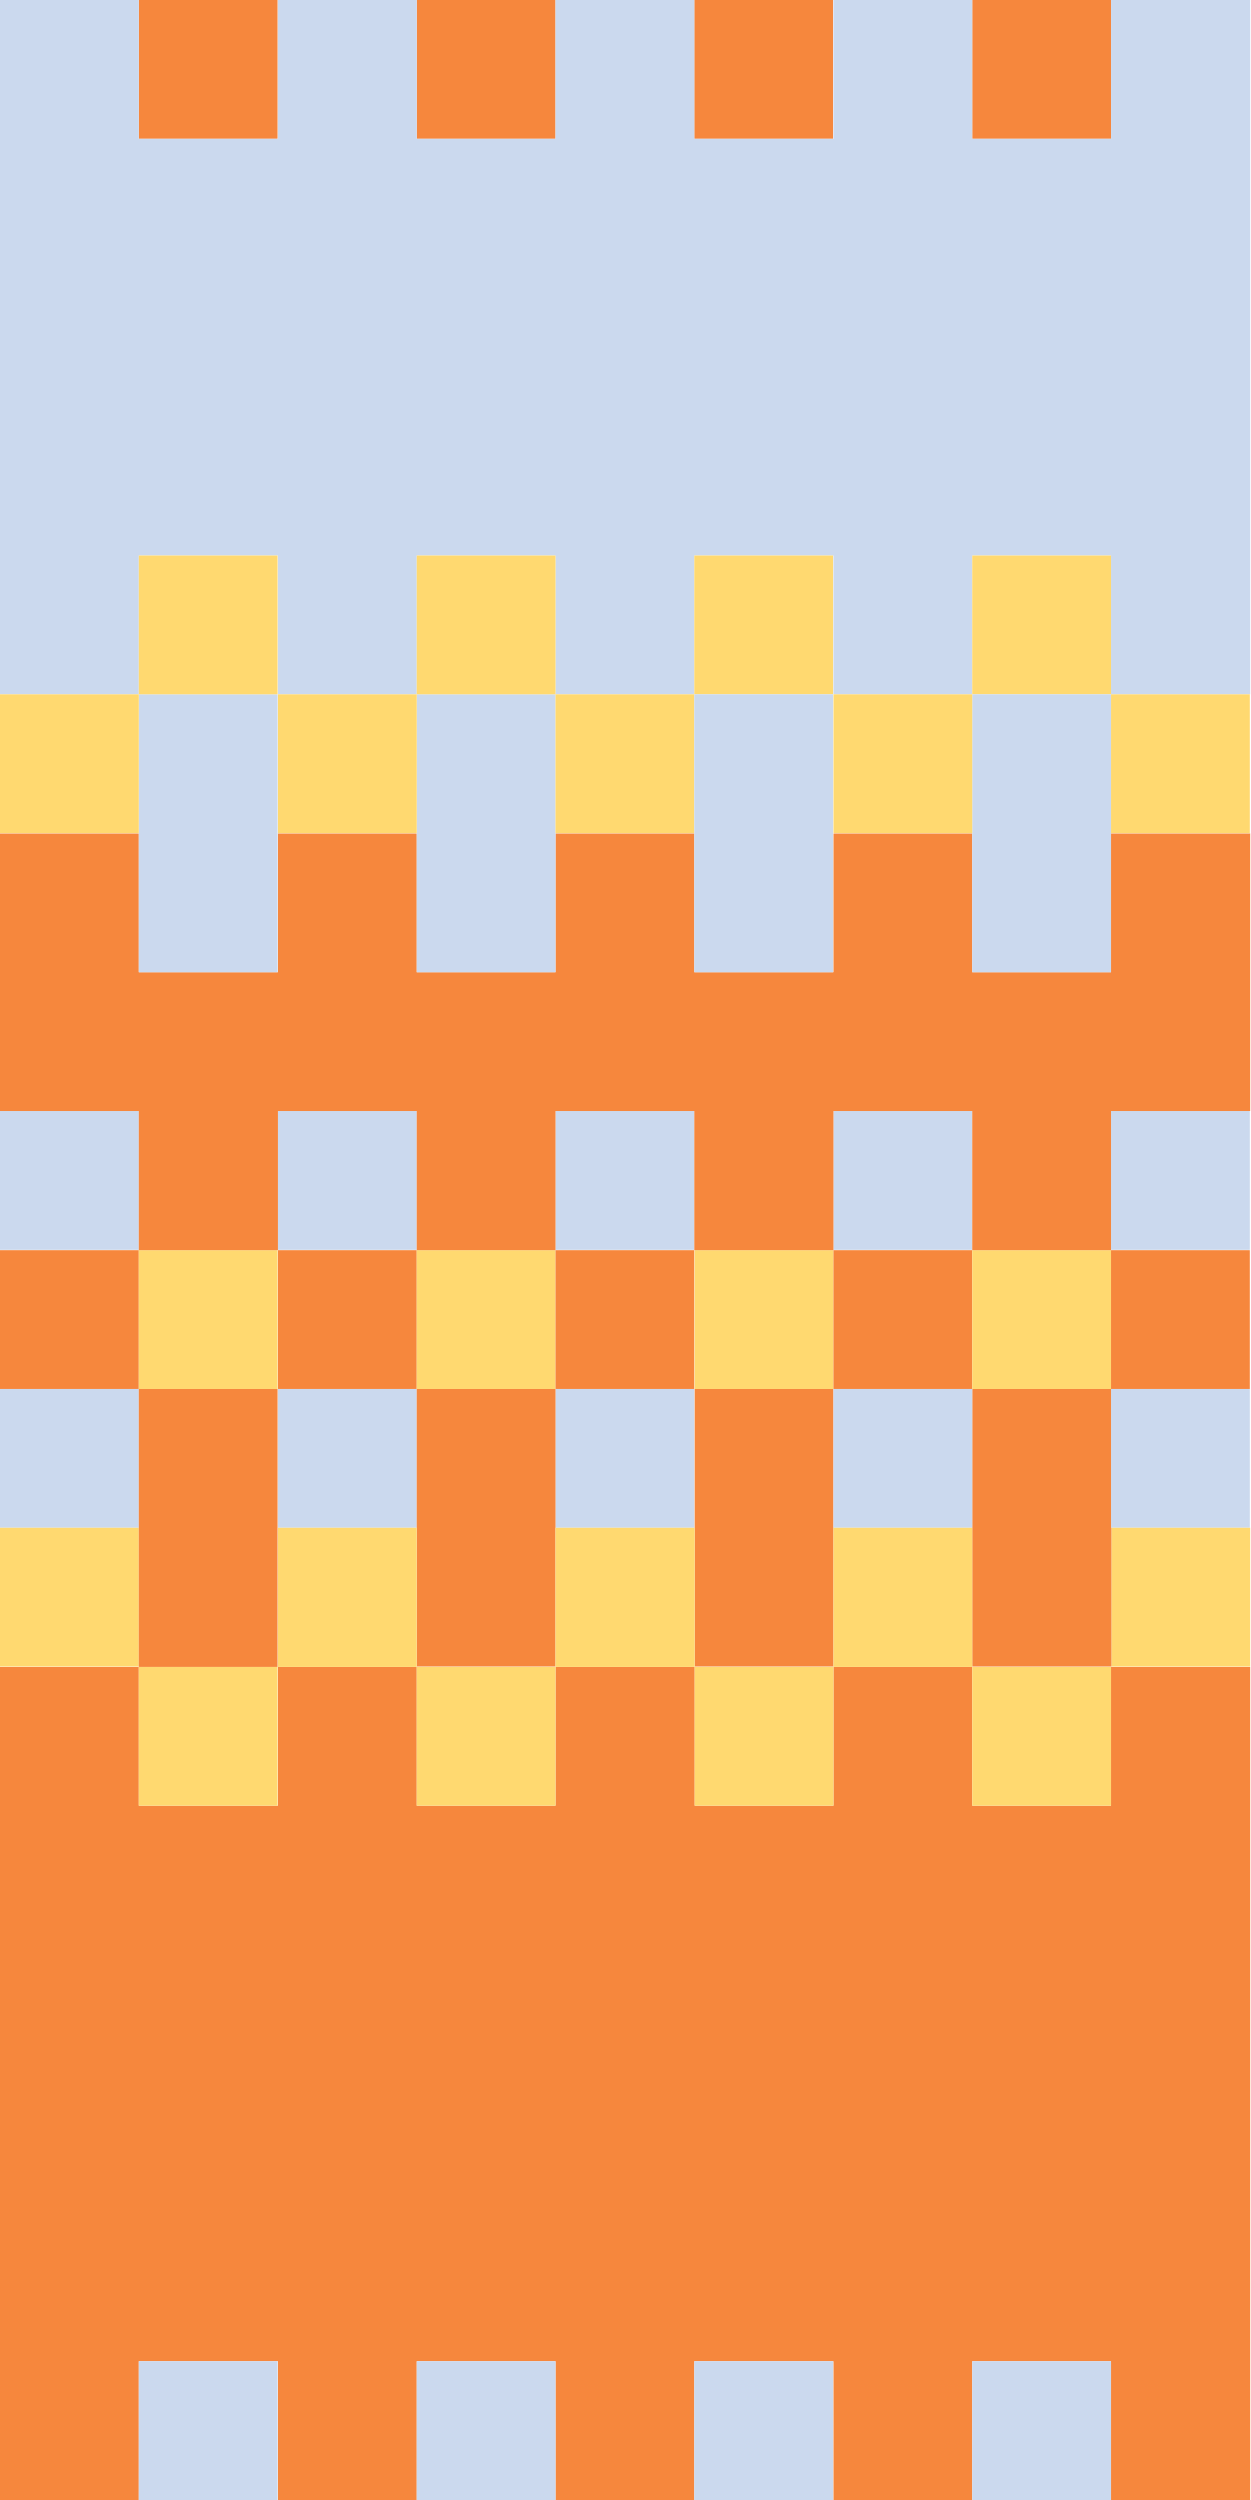
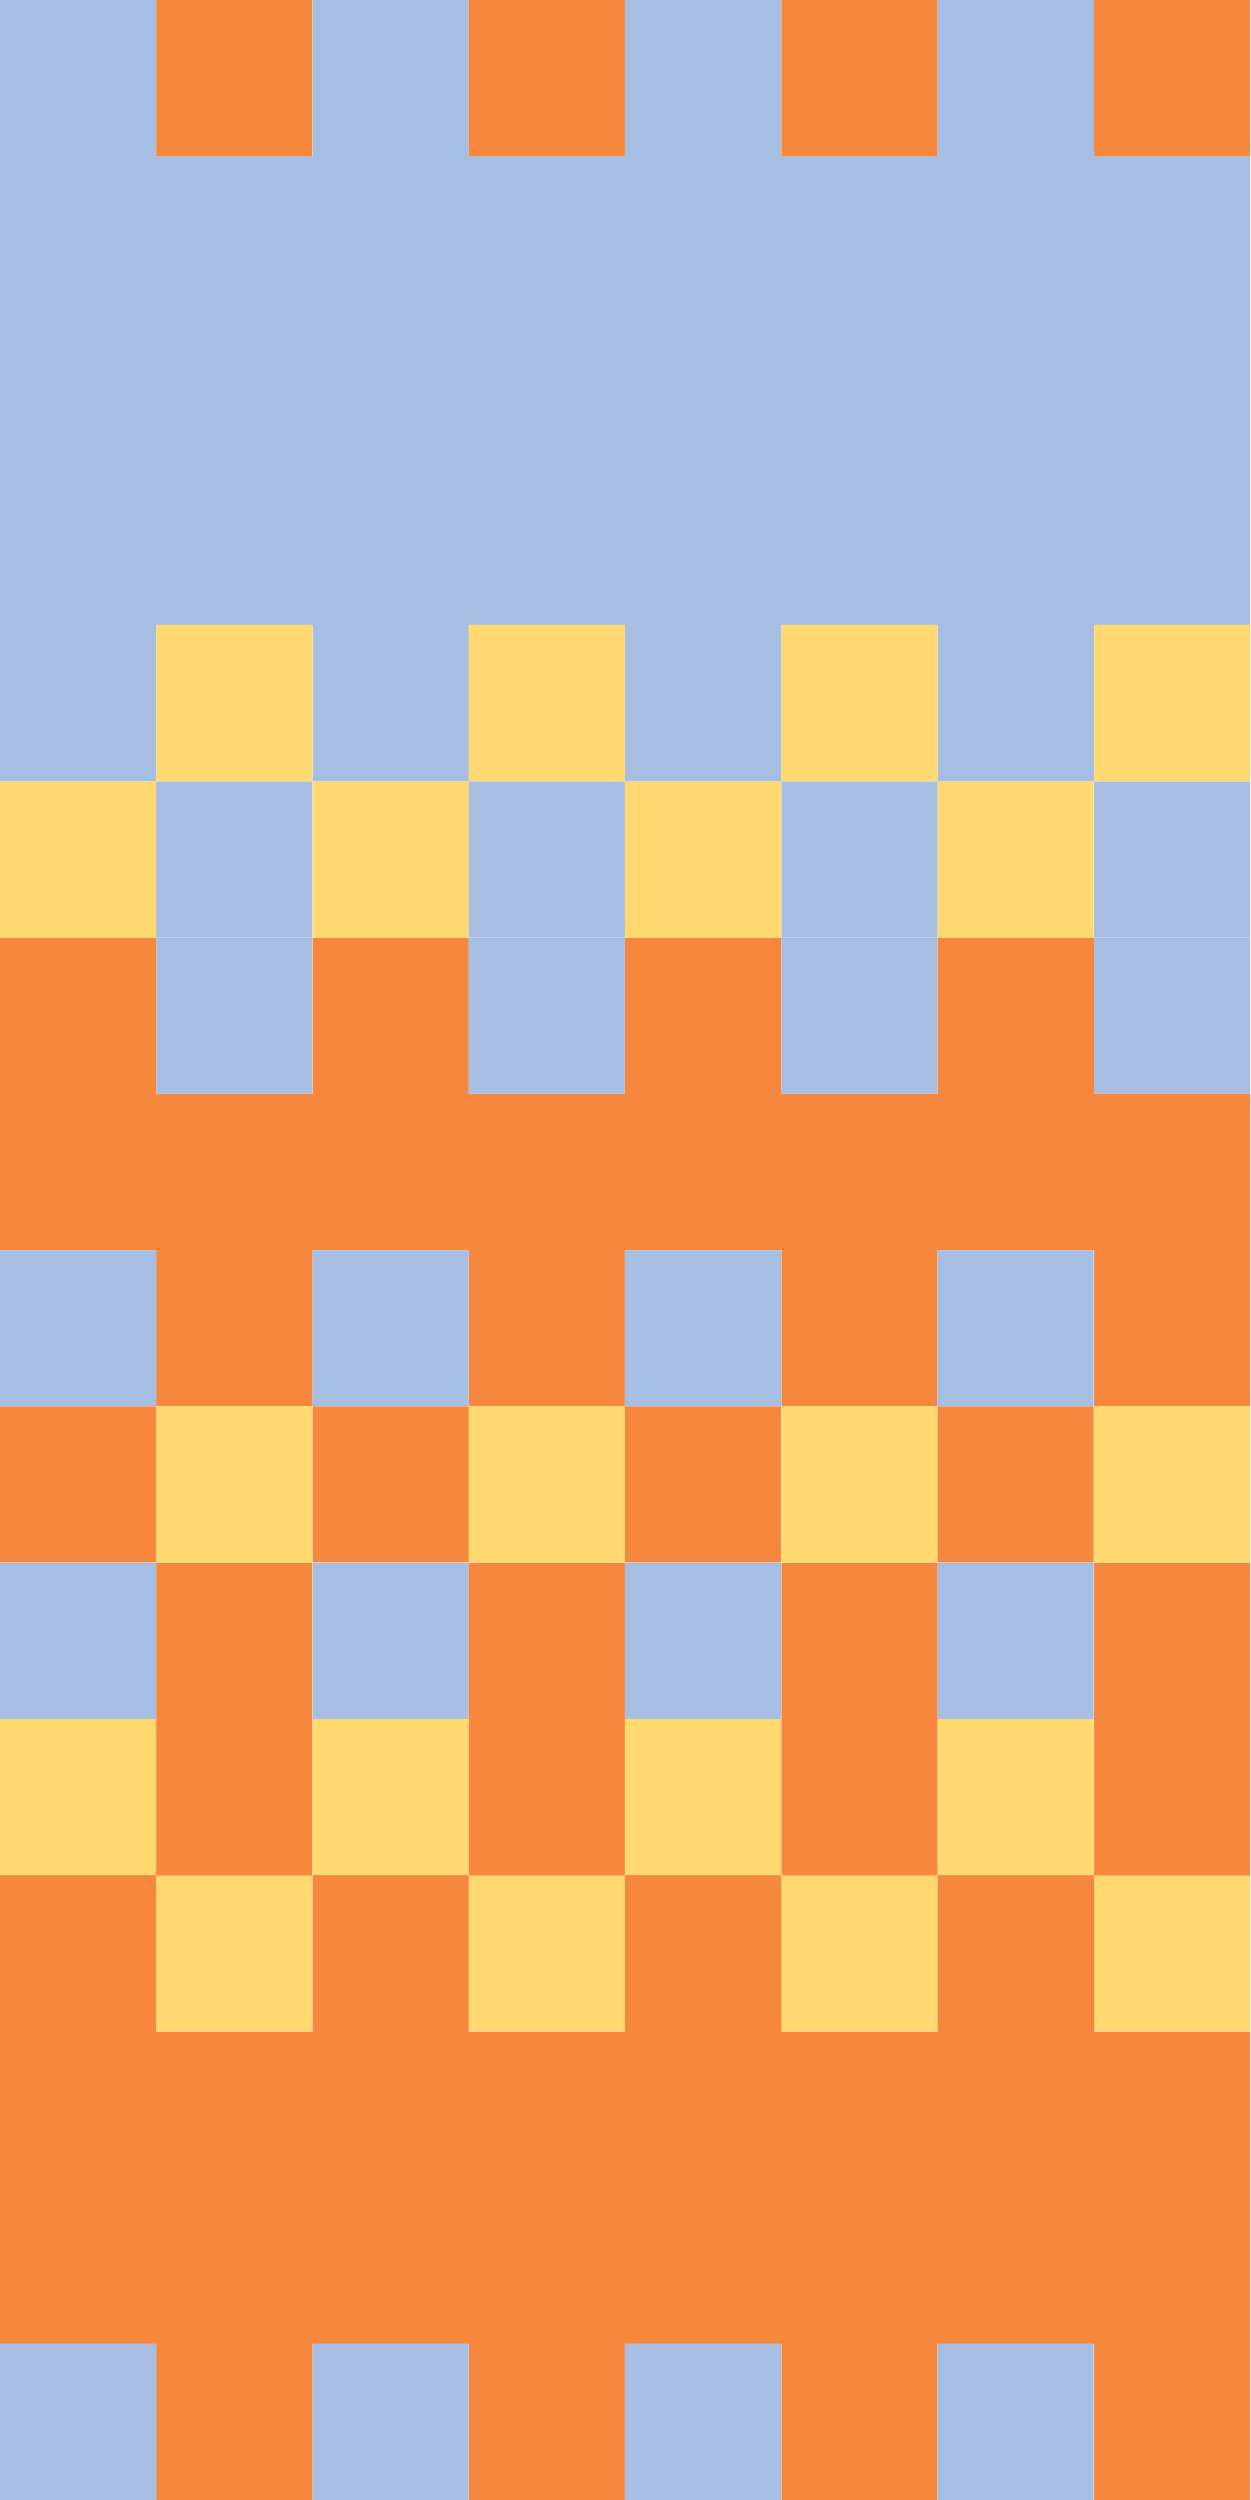
- <svg xmlns="http://www.w3.org/2000/svg" version="1.2" baseProfile="tiny" id="Light_Blue" x="0px" y="0px" viewBox="0 0 338.7 677.3" xml:space="preserve">
+ <svg xmlns="http://www.w3.org/2000/svg" version="1.2" baseProfile="tiny" id="One_Dark_Blue" x="0px" y="0px" viewBox="0 0 338.7 677.3" xml:space="preserve">
  <g>
    <g>
-       <rect y="338.7" fill="#F6873D" width="37.6" height="37.6" />
-       <rect x="37.6" y="338.7" fill="#FFD970" width="37.6" height="37.6" />
-       <rect x="75.3" y="338.7" fill="#F6873D" width="37.6" height="37.6" />
-       <rect x="112.9" y="338.7" fill="#FFD970" width="37.6" height="37.6" />
-       <rect x="150.5" y="338.7" fill="#F6873D" width="37.6" height="37.6" />
-       <rect x="188.2" y="338.7" fill="#FFD970" width="37.6" height="37.6" />
-       <rect x="225.8" y="338.7" fill="#F6873D" width="37.6" height="37.6" />
-       <rect x="263.4" y="338.7" fill="#FFD970" width="37.6" height="37.6" />
-       <rect x="301" y="338.7" fill="#F6873D" width="37.6" height="37.6" />
-       <rect y="376.3" fill="#CBD9EE" width="37.6" height="37.6" />
-       <rect y="413.9" fill="#C8D6EE" width="37.6" height="0" />
-       <rect x="75.3" y="376.3" fill="#CBD9EE" width="37.6" height="37.6" />
-       <rect x="75.3" y="413.9" fill="#C8D6EE" width="37.6" height="0" />
-       <rect x="150.5" y="376.3" fill="#CBD9EE" width="37.6" height="37.6" />
-       <polygon fill="#C8D6EE" points="188.1,413.9 188.1,413.9 150.5,413.9 150.5,376.3 150.5,376.3 150.5,413.9   " />
-       <rect x="301" y="376.3" fill="#CBD9EE" width="37.6" height="37.6" />
-       <polygon fill="#C8D6EE" points="338.7,413.9 338.7,413.9 301,413.9 301,376.3 301,376.3 301,413.9   " />
-       <polygon fill="#F6873D" points="338.7,451.6 338.7,677.3 301,677.3 301,639.7 263.4,639.7 263.4,677.3 225.8,677.3 225.8,639.7     188.1,639.7 188.1,677.3 150.5,677.3 150.5,639.7 112.9,639.7 112.9,677.3 75.3,677.3 75.3,639.7 37.6,639.7 37.6,677.3 0,677.3     0,526.8 37.6,526.8 37.6,526.8 0,526.8 0,451.6 37.6,451.6 37.6,489.2 75.3,489.2 75.3,451.6 112.9,451.6 112.9,489.2     150.5,489.2 150.5,451.6 188.2,451.6 188.2,489.2 225.8,489.2 225.8,451.6 263.4,451.6 263.4,489.2 301,489.2 301,489.2     301,489.2 301,451.6   " />
-       <rect x="263.4" y="639.7" fill="#CBD9EE" width="37.6" height="37.6" />
-       <rect x="188.1" y="639.7" fill="#CBD9EE" width="37.6" height="37.6" />
-       <rect x="112.9" y="639.7" fill="#CBD9EE" width="37.6" height="37.6" />
-       <rect x="37.6" y="639.7" fill="#CBD9EE" width="37.6" height="37.6" />
-       <rect x="301" y="413.9" fill="#F6873D" width="0" height="0" />
-       <rect x="225.8" y="413.9" fill="#F6873D" width="0" height="0" />
-       <rect x="150.5" y="413.9" fill="#F6873D" width="0" height="0" />
-       <polygon fill="#FFD970" points="301,451.6 301,451.6 301,451.6 301,489.2 263.4,489.2 263.4,451.6   " />
-       <rect x="301" y="451.6" fill="#FFD970" width="0" height="37.6" />
-       <rect x="37.6" y="451.6" fill="#FFD970" width="37.6" height="37.6" />
-       <polygon fill="#FFD970" points="338.7,413.9 338.7,451.5 301.1,451.5 301.1,413.9 338.7,413.9 338.7,413.9   " />
-       <rect x="301" y="413.9" fill="#C8D6EE" width="37.6" height="0" />
-       <rect y="413.9" fill="#FFD970" width="37.6" height="37.6" />
-       <rect y="413.9" fill="#C8D6EE" width="37.6" height="0" />
-       <polygon fill="#F6873D" points="225.8,413.9 225.8,413.9 225.8,451.5 188.2,451.5 188.2,376.3 225.8,376.3 225.8,376.3     225.8,376.3   " />
-       <rect x="225.8" y="376.3" fill="#C8D6EE" width="0" height="37.6" />
-       <polygon fill="#F6873D" points="150.5,413.9 150.5,413.9 150.5,451.5 112.9,451.5 112.9,376.3 150.5,376.3 150.5,376.3     150.5,376.3   " />
-       <rect x="150.5" y="376.3" fill="#C8D6EE" width="0" height="37.6" />
-       <rect x="37.6" y="376.3" fill="#F6873D" width="37.6" height="75.3" />
-       <rect x="301" y="451.6" fill="#F6873D" width="0" height="37.6" />
-       <rect x="188.2" y="451.6" fill="#FFD970" width="37.6" height="37.6" />
-       <rect x="112.9" y="451.6" fill="#FFD970" width="37.6" height="37.6" />
-       <polygon fill="#F6873D" points="301,413.9 301.1,413.9 301.1,451.5 263.4,451.5 263.4,376.3 301.1,376.3 301.1,376.3 301,376.3       " />
-       <rect x="301" y="376.3" fill="#C8D6EE" width="0" height="37.6" />
-       <rect x="225.8" y="376.3" fill="#CBD9EE" width="37.6" height="37.6" />
-       <polygon fill="#C8D6EE" points="263.4,413.9 263.4,413.9 225.8,413.9 225.8,376.3 225.8,376.3 225.8,413.9   " />
-       <polygon fill="#FFD970" points="263.4,413.9 263.4,451.6 225.8,451.6 225.8,413.9 263.4,413.9 263.4,413.9   " />
-       <rect x="225.8" y="413.9" fill="#C8D6EE" width="37.6" height="0" />
-       <polygon fill="#FFD970" points="188.2,413.9 188.2,451.6 150.5,451.6 150.5,413.9 188.1,413.9 188.1,413.9   " />
-       <rect x="150.5" y="413.9" fill="#C8D6EE" width="37.6" height="0" />
-       <polygon fill="#FFD970" points="112.9,413.9 112.9,451.6 75.3,451.6 75.3,413.9 112.9,413.9 112.9,413.9   " />
-       <rect x="75.3" y="413.9" fill="#C8D6EE" width="37.6" height="0" />
+       <polygon fill="#A7BEE3" points="338.7,42.3 338.7,169.3 296.4,169.3 296.4,211.7 254,211.7 254,169.3 211.7,169.3 211.7,211.7     169.3,211.7 169.3,169.3 127,169.3 127,211.7 84.7,211.7 84.7,169.3 42.3,169.3 42.3,211.7 0,211.7 0,0 42.3,0 42.3,42.3     84.7,42.3 84.7,0 127,0 127,42.3 169.3,42.3 169.3,0 211.7,0 211.7,42.3 254,42.3 254,0 296.4,0 296.4,42.3   " />
+       <rect x="42.3" y="0" fill="#F6873D" width="42.3" height="42.3" />
+       <rect x="127" y="0" fill="#F6873D" width="42.3" height="42.3" />
+       <rect x="211.7" y="0" fill="#F6873D" width="42.3" height="42.3" />
+       <rect x="42.3" y="169.3" fill="#FFD970" width="42.3" height="42.3" />
+       <rect x="127" y="169.3" fill="#FFD970" width="42.3" height="42.3" />
+       <rect x="211.7" y="169.3" fill="#FFD970" width="42.3" height="42.3" />
+       <rect x="296.4" y="211.7" fill="#A7BEE3" width="42.3" height="42.3" />
+       <rect x="296.4" y="254" fill="#A7BEE3" width="42.3" height="42.3" />
+       <polygon fill="#F6873D" points="338.7,296.3 338.7,381 296.4,381 296.4,338.7 254,338.7 254,381 211.7,381 211.7,338.7     169.3,338.7 169.3,381 127,381 127,338.7 84.7,338.7 84.7,381 42.3,381 42.3,338.7 0,338.7 0,254 42.3,254 42.3,296.3 84.7,296.3     84.7,254 127,254 127,296.3 169.3,296.3 169.3,254 211.7,254 211.7,296.3 254,296.3 254,254 296.4,254 296.4,296.3   " />
+       <rect y="211.7" fill="#FFD970" width="42.3" height="42.3" />
+       <rect x="84.7" y="211.7" fill="#FFD970" width="42.3" height="42.3" />
+       <rect x="169.3" y="211.7" fill="#FFD970" width="42.3" height="42.3" />
+       <rect x="254" y="211.7" fill="#FFD970" width="42.3" height="42.3" />
+       <rect x="296.4" y="169.3" fill="#FFD970" width="42.3" height="42.3" />
+       <rect x="296.4" y="0" fill="#F6873D" width="42.3" height="42.3" />
+       <rect x="211.7" y="211.7" fill="#A7BEE3" width="42.3" height="42.3" />
+       <rect x="211.7" y="254" fill="#A7BEE3" width="42.3" height="42.3" />
+       <rect x="127" y="211.7" fill="#A7BEE3" width="42.3" height="42.3" />
+       <rect x="127" y="254" fill="#A7BEE3" width="42.3" height="42.3" />
+       <rect x="42.3" y="211.7" fill="#A7BEE3" width="42.3" height="42.3" />
+       <rect x="42.3" y="254" fill="#A7BEE3" width="42.3" height="42.3" />
    </g>
    <g>
-       <rect x="37.6" y="0" fill="#F6873D" width="37.6" height="37.6" />
-       <rect x="112.9" y="0" fill="#F6873D" width="37.6" height="37.6" />
-       <rect x="188.1" y="0" fill="#F6873D" width="37.6" height="37.6" />
-       <rect x="263.4" y="0" fill="#F6873D" width="37.6" height="37.6" />
-       <polygon fill="#CBD9EE" points="338.7,0 338.7,188.1 301,188.1 301,150.5 263.4,150.5 263.4,188.1 225.8,188.1 225.8,150.5     188.1,150.5 188.1,188.1 150.5,188.1 150.5,150.5 112.9,150.5 112.9,188.1 75.3,188.1 75.3,150.5 37.6,150.5 37.6,188.1 0,188.1     0,0 37.6,0 37.6,37.6 75.3,37.6 75.3,0 112.9,0 112.9,37.6 150.5,37.6 150.5,0 188.1,0 188.1,37.6 225.8,37.6 225.8,0 263.4,0     263.4,37.6 301,37.6 301,0   " />
-       <rect x="301" y="301" fill="#CBD9EE" width="37.6" height="37.6" />
-       <rect x="225.8" y="301" fill="#CBD9EE" width="37.6" height="37.6" />
-       <rect x="150.5" y="301" fill="#CBD9EE" width="37.6" height="37.6" />
-       <rect x="75.3" y="301" fill="#CBD9EE" width="37.6" height="37.6" />
-       <rect y="301" fill="#CBD9EE" width="37.6" height="37.6" />
-       <polygon fill="#F6873D" points="338.7,225.8 338.7,301 301,301 301,338.7 263.4,338.7 263.4,301 225.8,301 225.8,338.7     188.1,338.7 188.1,301 150.5,301 150.5,338.7 112.9,338.7 112.9,301 75.3,301 75.3,338.7 37.6,338.7 37.6,301 0,301 0,225.8     37.6,225.8 37.6,263.4 75.3,263.4 75.3,225.8 112.9,225.8 112.9,263.4 150.5,263.4 150.5,225.8 188.1,225.8 188.1,263.4     225.8,263.4 225.8,225.8 263.4,225.8 263.4,263.4 301,263.4 301,225.8   " />
-       <rect x="301" y="188.1" fill="#FFD970" width="37.6" height="37.6" />
-       <rect x="37.6" y="188.1" fill="#CBD9EE" width="37.6" height="75.3" />
-       <rect y="188.1" fill="#FFD970" width="37.6" height="37.6" />
-       <rect x="112.9" y="188.1" fill="#CBD9EE" width="37.6" height="75.3" />
-       <rect x="150.5" y="188.1" fill="#FFD970" width="37.6" height="37.6" />
-       <rect x="263.4" y="150.5" fill="#FFD970" width="37.6" height="37.6" />
-       <rect x="263.4" y="188.1" fill="#CBD9EE" width="37.6" height="75.3" />
-       <rect x="225.8" y="188.1" fill="#FFD970" width="37.6" height="37.6" />
-       <rect x="188.1" y="150.5" fill="#FFD970" width="37.6" height="37.6" />
-       <rect x="188.1" y="188.1" fill="#CBD9EE" width="37.6" height="75.3" />
-       <rect x="37.6" y="150.5" fill="#FFD970" width="37.6" height="37.6" />
-       <rect x="112.9" y="150.5" fill="#FFD970" width="37.6" height="37.6" />
-       <rect x="75.3" y="188.1" fill="#FFD970" width="37.6" height="37.6" />
+       <rect y="338.7" fill="#A7BEE3" width="42.3" height="42.3" />
+       <rect y="423.4" fill="#A7BEE3" width="42.3" height="42.3" />
+       <rect y="465.7" fill="#FFD970" width="42.3" height="42.3" />
+       <rect x="42.3" y="508" fill="#FFD970" width="42.3" height="42.3" />
+       <rect x="84.7" y="465.7" fill="#FFD970" width="42.3" height="42.3" />
+       <rect x="127" y="508" fill="#FFD970" width="42.3" height="42.3" />
+       <rect x="169.3" y="465.7" fill="#FFD970" width="42.3" height="42.3" />
+       <rect x="211.7" y="508" fill="#FFD970" width="42.3" height="42.3" />
+       <rect x="254" y="465.7" fill="#FFD970" width="42.3" height="42.3" />
+       <rect x="296.4" y="508" fill="#FFD970" width="42.3" height="42.3" />
+       <rect x="296.4" y="381" fill="#FFD970" width="42.3" height="42.3" />
+       <rect x="211.7" y="381" fill="#FFD970" width="42.3" height="42.3" />
+       <rect x="127" y="381" fill="#FFD970" width="42.3" height="42.3" />
+       <rect x="42.3" y="381" fill="#FFD970" width="42.3" height="42.3" />
+       <polygon fill="#F6873D" points="338.7,550.4 338.7,677.4 296.4,677.4 296.4,635 254,635 254,677.4 211.7,677.4 211.7,635     169.3,635 169.3,677.4 127,677.4 127,635 84.7,635 84.7,677.4 42.3,677.4 42.3,635 0,635 0,508 42.3,508 42.3,550.4 84.7,550.4     84.7,508 127,508 127,550.4 169.3,550.4 169.3,508 211.7,508 211.7,550.4 254,550.4 254,508 296.4,508 296.4,550.4   " />
+       <rect x="296.4" y="423.4" fill="#F6873D" width="42.3" height="84.7" />
+       <rect x="42.3" y="423.4" fill="#F6873D" width="42.3" height="84.7" />
+       <rect y="381" fill="#F6873D" width="42.3" height="42.3" />
+       <rect x="254" y="635" fill="#A7BEE3" width="42.3" height="42.3" />
+       <rect x="169.3" y="635" fill="#A7BEE3" width="42.3" height="42.3" />
+       <rect x="84.7" y="635" fill="#A7BEE3" width="42.3" height="42.3" />
+       <rect y="635" fill="#A7BEE3" width="42.3" height="42.3" />
+       <rect x="254" y="338.7" fill="#A7BEE3" width="42.3" height="42.3" />
+       <rect x="254" y="423.4" fill="#A7BEE3" width="42.3" height="42.3" />
+       <rect x="254" y="381" fill="#F6873D" width="42.3" height="42.3" />
+       <rect x="211.7" y="423.4" fill="#F6873D" width="42.3" height="84.7" />
+       <rect x="169.3" y="338.7" fill="#A7BEE3" width="42.3" height="42.3" />
+       <rect x="169.3" y="423.4" fill="#A7BEE3" width="42.3" height="42.3" />
+       <rect x="169.3" y="381" fill="#F6873D" width="42.3" height="42.3" />
+       <rect x="84.7" y="338.7" fill="#A7BEE3" width="42.3" height="42.3" />
+       <rect x="84.7" y="381" fill="#F6873D" width="42.3" height="42.3" />
+       <rect x="84.7" y="423.4" fill="#A7BEE3" width="42.3" height="42.3" />
+       <rect x="127" y="423.4" fill="#F6873D" width="42.3" height="84.7" />
    </g>
  </g>
</svg>
